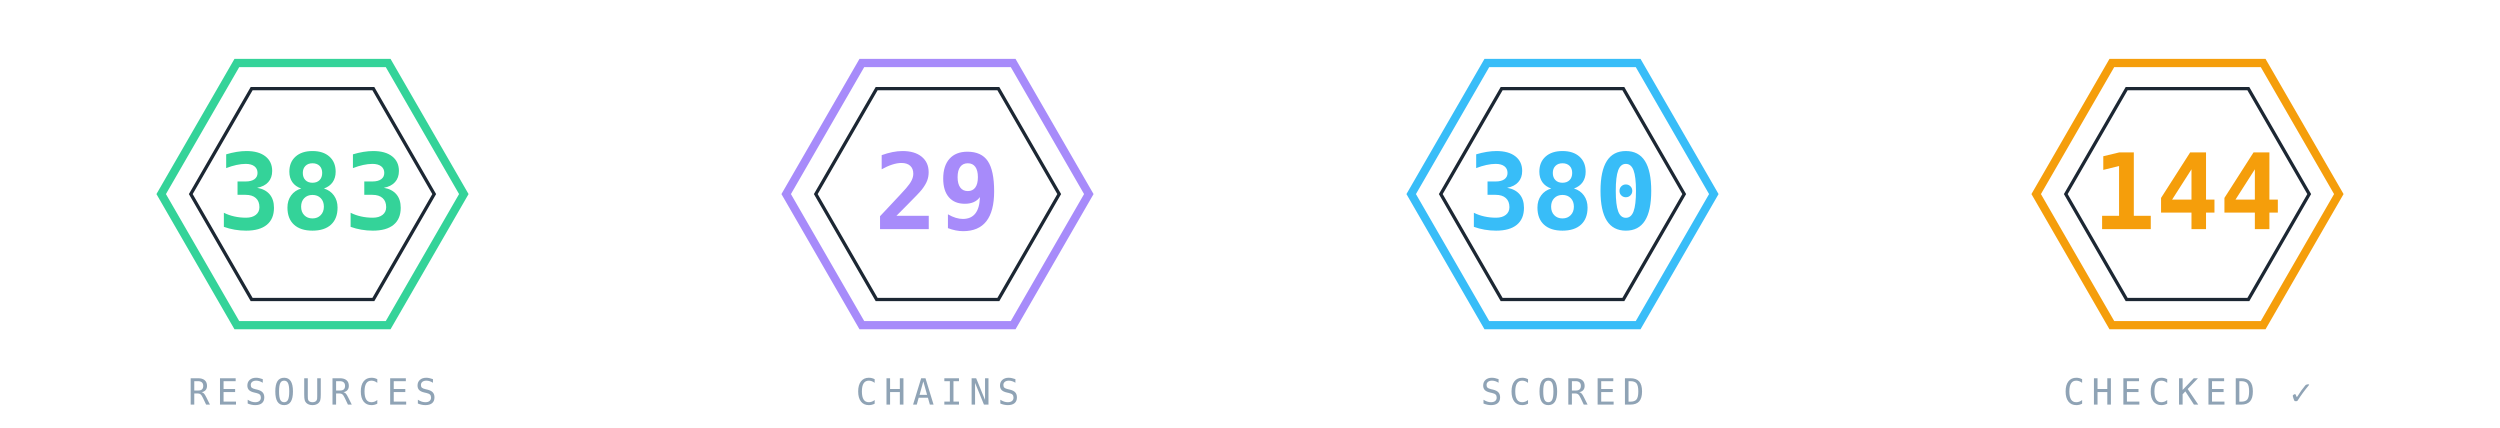
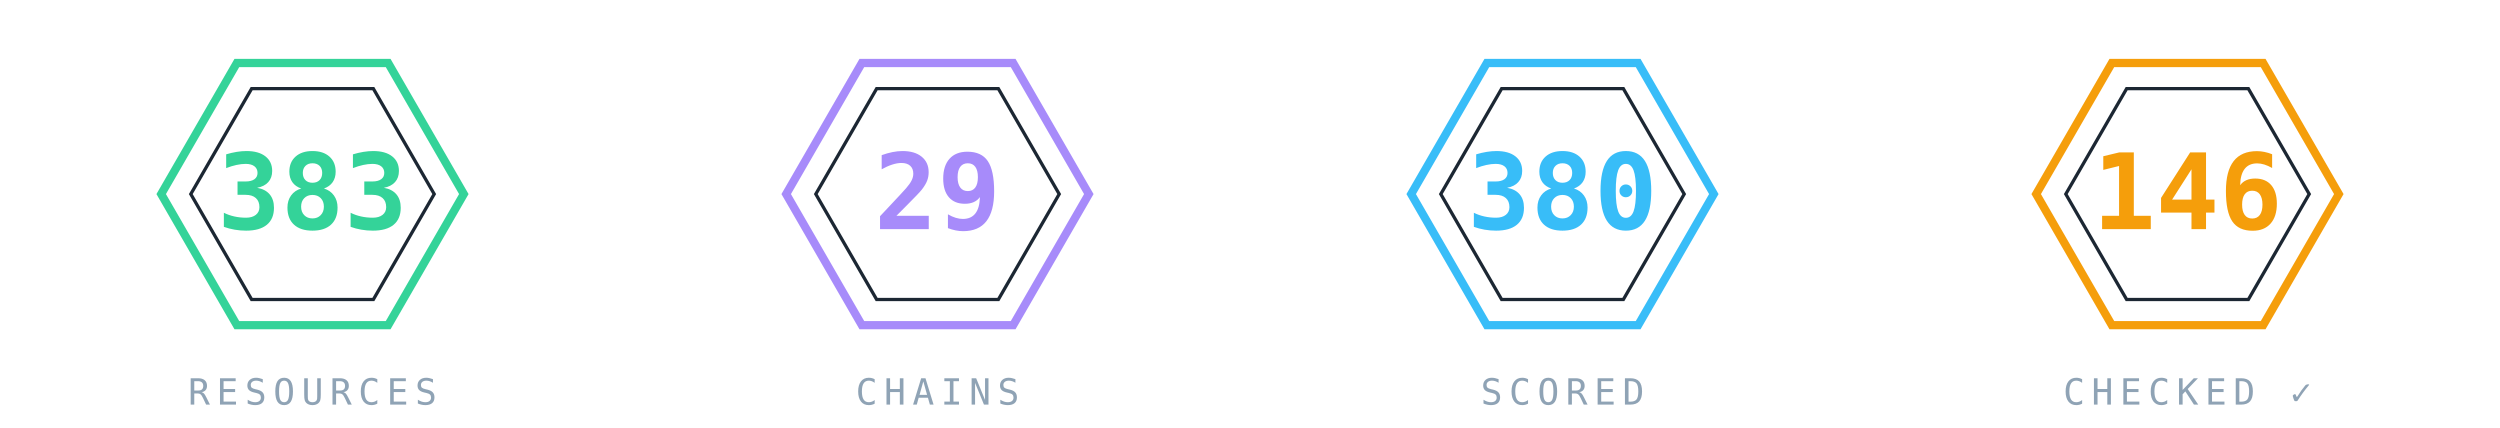
- <svg xmlns="http://www.w3.org/2000/svg" width="1520" height="260" viewBox="0 0 1520 260" role="img" aria-label="383 resources, 29 chains, 380 scored, 144 independently checked">
+ <svg xmlns="http://www.w3.org/2000/svg" width="1520" height="260" viewBox="0 0 1520 260" role="img" aria-label="383 resources, 29 chains, 380 scored, 146 independently checked">
  <g>
    <path d="M98.0 118.0 L144.0 38.3 L236.0 38.3 L282.0 118.0 L236.0 197.7 L144.0 197.7 Z" fill="none" stroke="#34d399" stroke-width="5" />
    <path d="M116.0 118.0 L153.0 53.9 L227.0 53.9 L264.0 118.0 L227.0 182.1 L153.0 182.1 Z" fill="none" stroke="#1c2733" stroke-width="2" />
    <text x="190" y="139.333" text-anchor="middle" font-family="ui-monospace, SFMono-Regular, Menlo, monospace" font-size="64" font-weight="700" fill="#34d399">383</text>
    <text x="190" y="246" text-anchor="middle" font-family="ui-monospace, SFMono-Regular, Menlo, monospace" font-size="22" letter-spacing="4" fill="#8fa3b5">RESOURCES</text>
  </g>
  <g>
    <path d="M478.0 118.0 L524.0 38.3 L616.0 38.3 L662.0 118.0 L616.0 197.7 L524.0 197.7 Z" fill="none" stroke="#a78bfa" stroke-width="5" />
    <path d="M496.0 118.0 L533.0 53.9 L607.0 53.9 L644.0 118.0 L607.0 182.1 L533.0 182.1 Z" fill="none" stroke="#1c2733" stroke-width="2" />
    <text x="570" y="139.333" text-anchor="middle" font-family="ui-monospace, SFMono-Regular, Menlo, monospace" font-size="64" font-weight="700" fill="#a78bfa">29</text>
    <text x="570" y="246" text-anchor="middle" font-family="ui-monospace, SFMono-Regular, Menlo, monospace" font-size="22" letter-spacing="4" fill="#8fa3b5">CHAINS</text>
  </g>
  <g>
    <path d="M858.0 118.0 L904.0 38.3 L996.0 38.3 L1042.0 118.0 L996.0 197.7 L904.0 197.7 Z" fill="none" stroke="#38bdf8" stroke-width="5" />
    <path d="M876.0 118.0 L913.0 53.9 L987.0 53.9 L1024.0 118.0 L987.0 182.1 L913.0 182.1 Z" fill="none" stroke="#1c2733" stroke-width="2" />
    <text x="950" y="139.333" text-anchor="middle" font-family="ui-monospace, SFMono-Regular, Menlo, monospace" font-size="64" font-weight="700" fill="#38bdf8">380</text>
    <text x="950" y="246" text-anchor="middle" font-family="ui-monospace, SFMono-Regular, Menlo, monospace" font-size="22" letter-spacing="4" fill="#8fa3b5">SCORED</text>
  </g>
  <g>
    <path d="M1238.0 118.0 L1284.0 38.3 L1376.0 38.3 L1422.0 118.0 L1376.0 197.7 L1284.0 197.7 Z" fill="none" stroke="#f59e0b" stroke-width="5" />
    <path d="M1256.0 118.0 L1293.0 53.9 L1367.0 53.9 L1404.0 118.0 L1367.0 182.1 L1293.0 182.1 Z" fill="none" stroke="#1c2733" stroke-width="2" />
-     <text x="1330" y="139.333" text-anchor="middle" font-family="ui-monospace, SFMono-Regular, Menlo, monospace" font-size="64" font-weight="700" fill="#f59e0b">144</text>
+     <text x="1330" y="139.333" text-anchor="middle" font-family="ui-monospace, SFMono-Regular, Menlo, monospace" font-size="64" font-weight="700" fill="#f59e0b">146</text>
    <text x="1330" y="246" text-anchor="middle" font-family="ui-monospace, SFMono-Regular, Menlo, monospace" font-size="22" letter-spacing="4" fill="#8fa3b5">CHECKED ✓</text>
  </g>
</svg>
